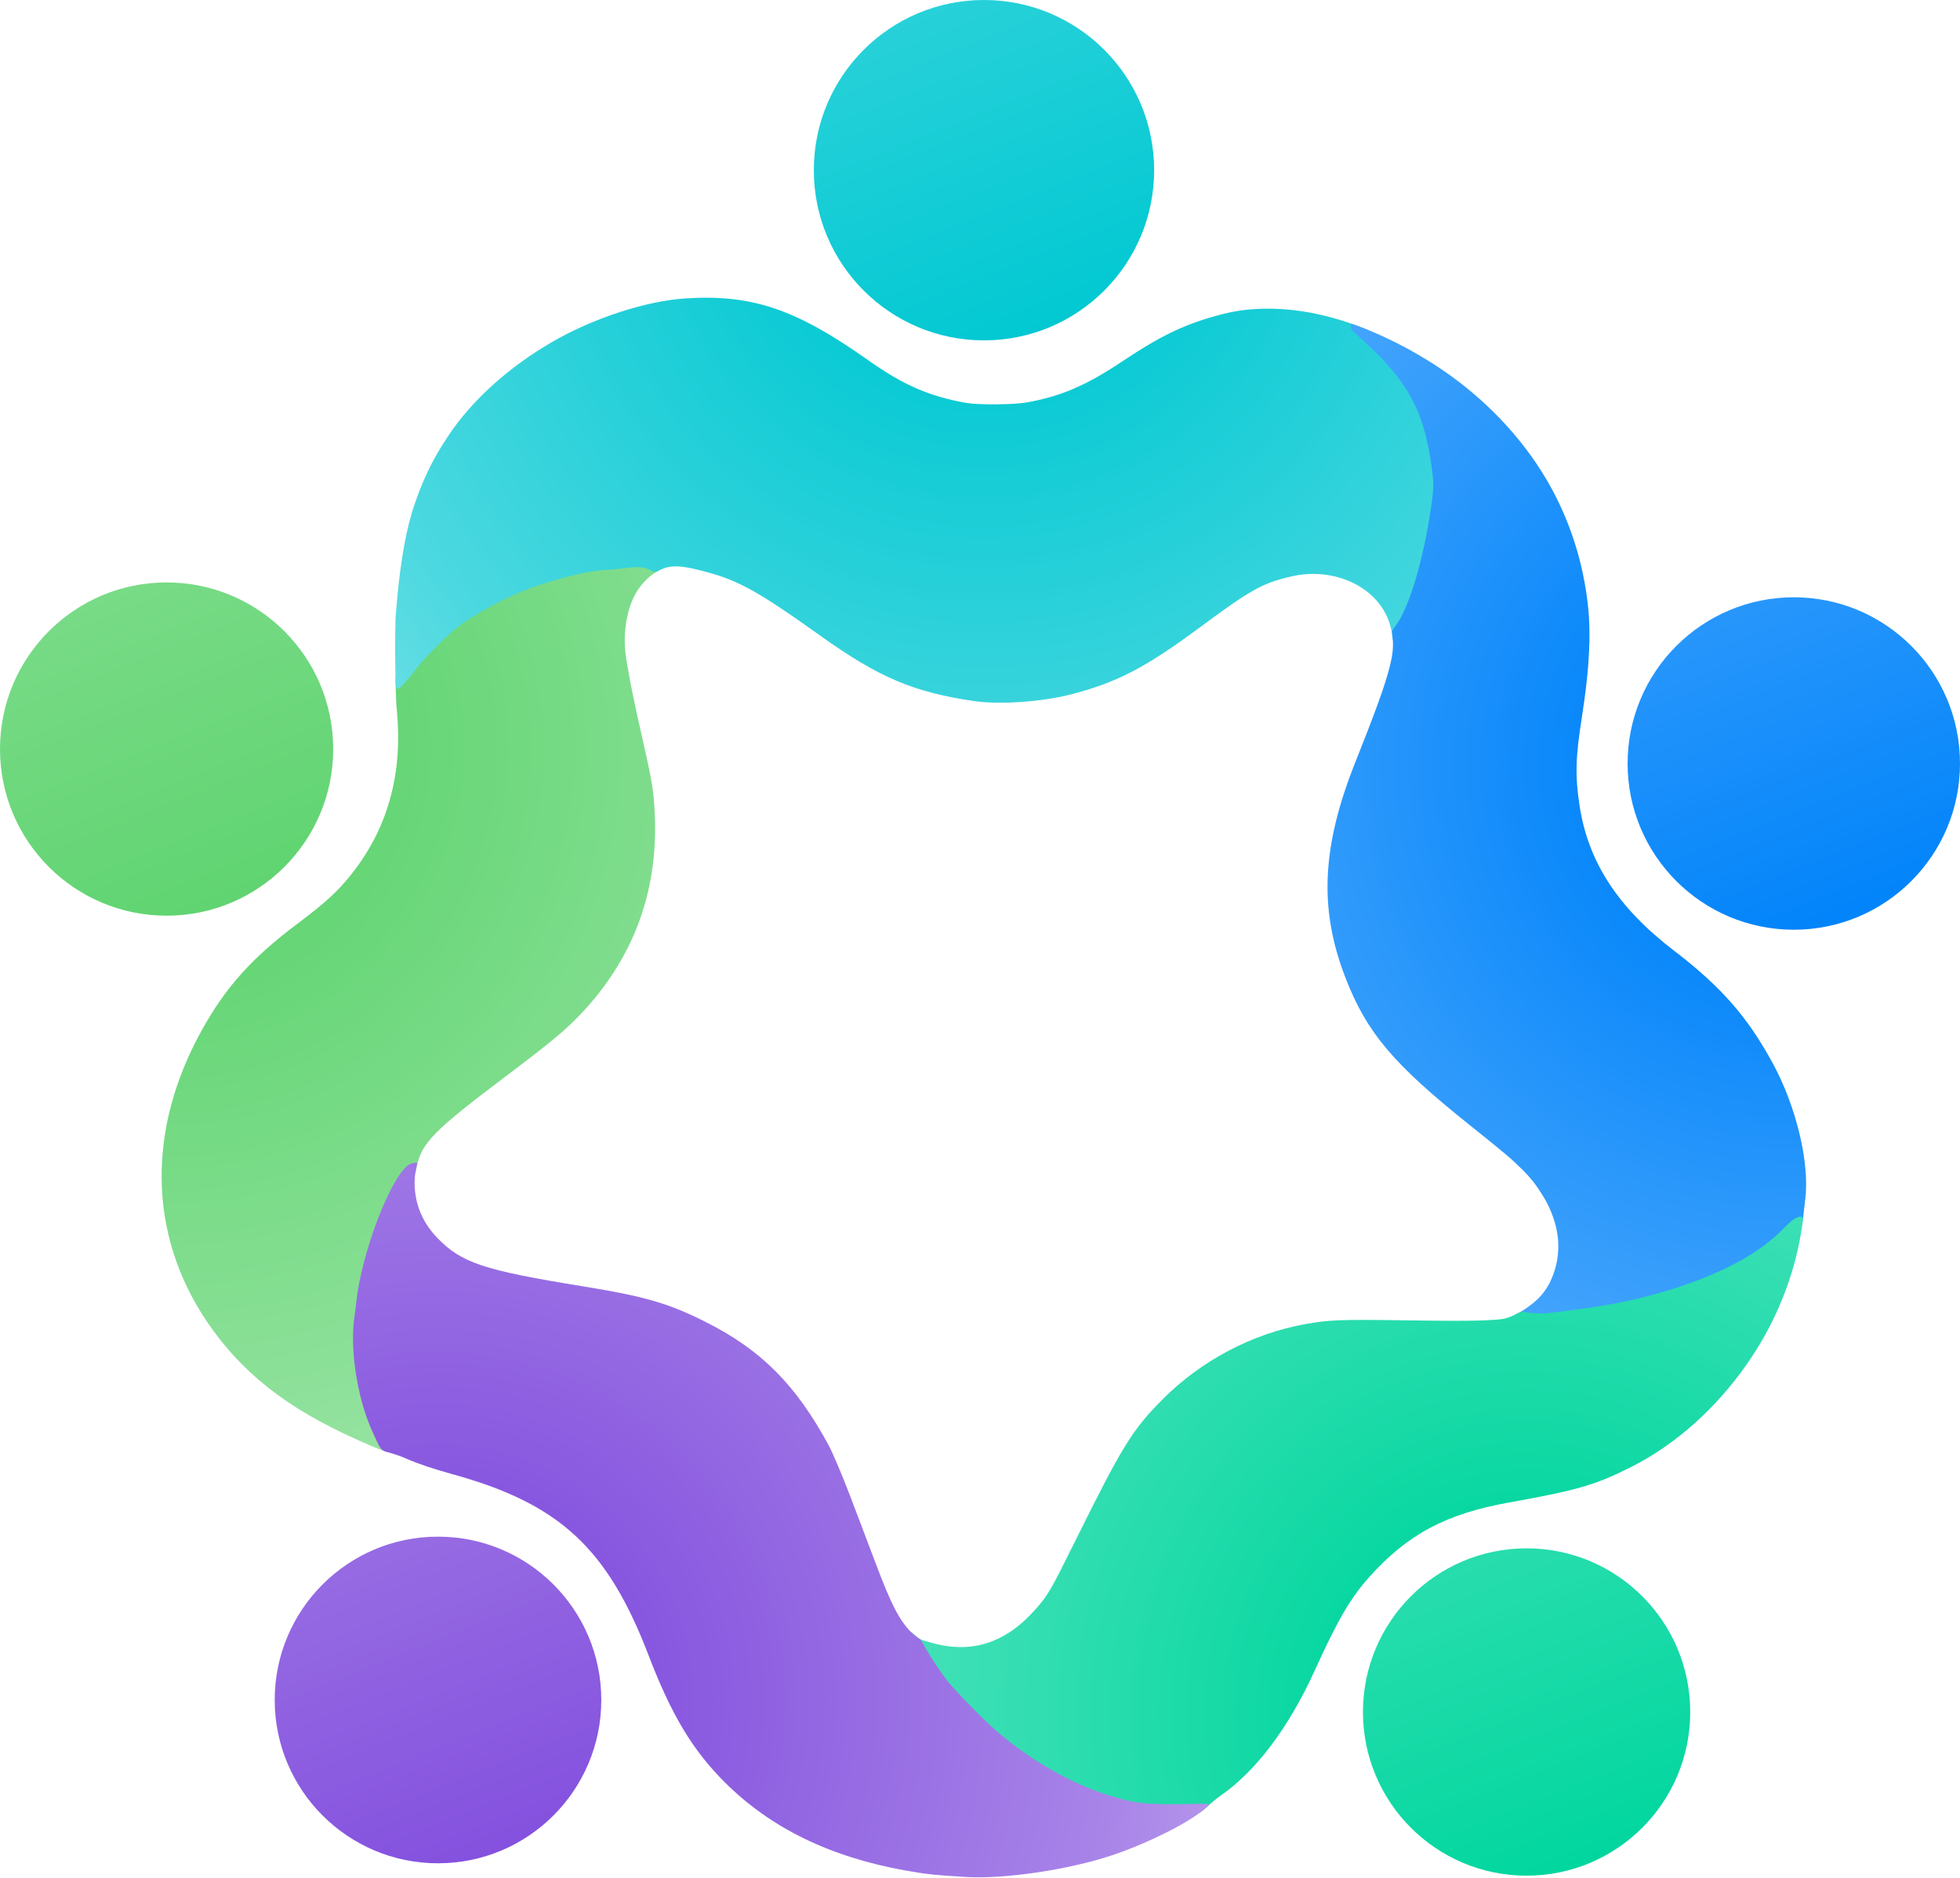
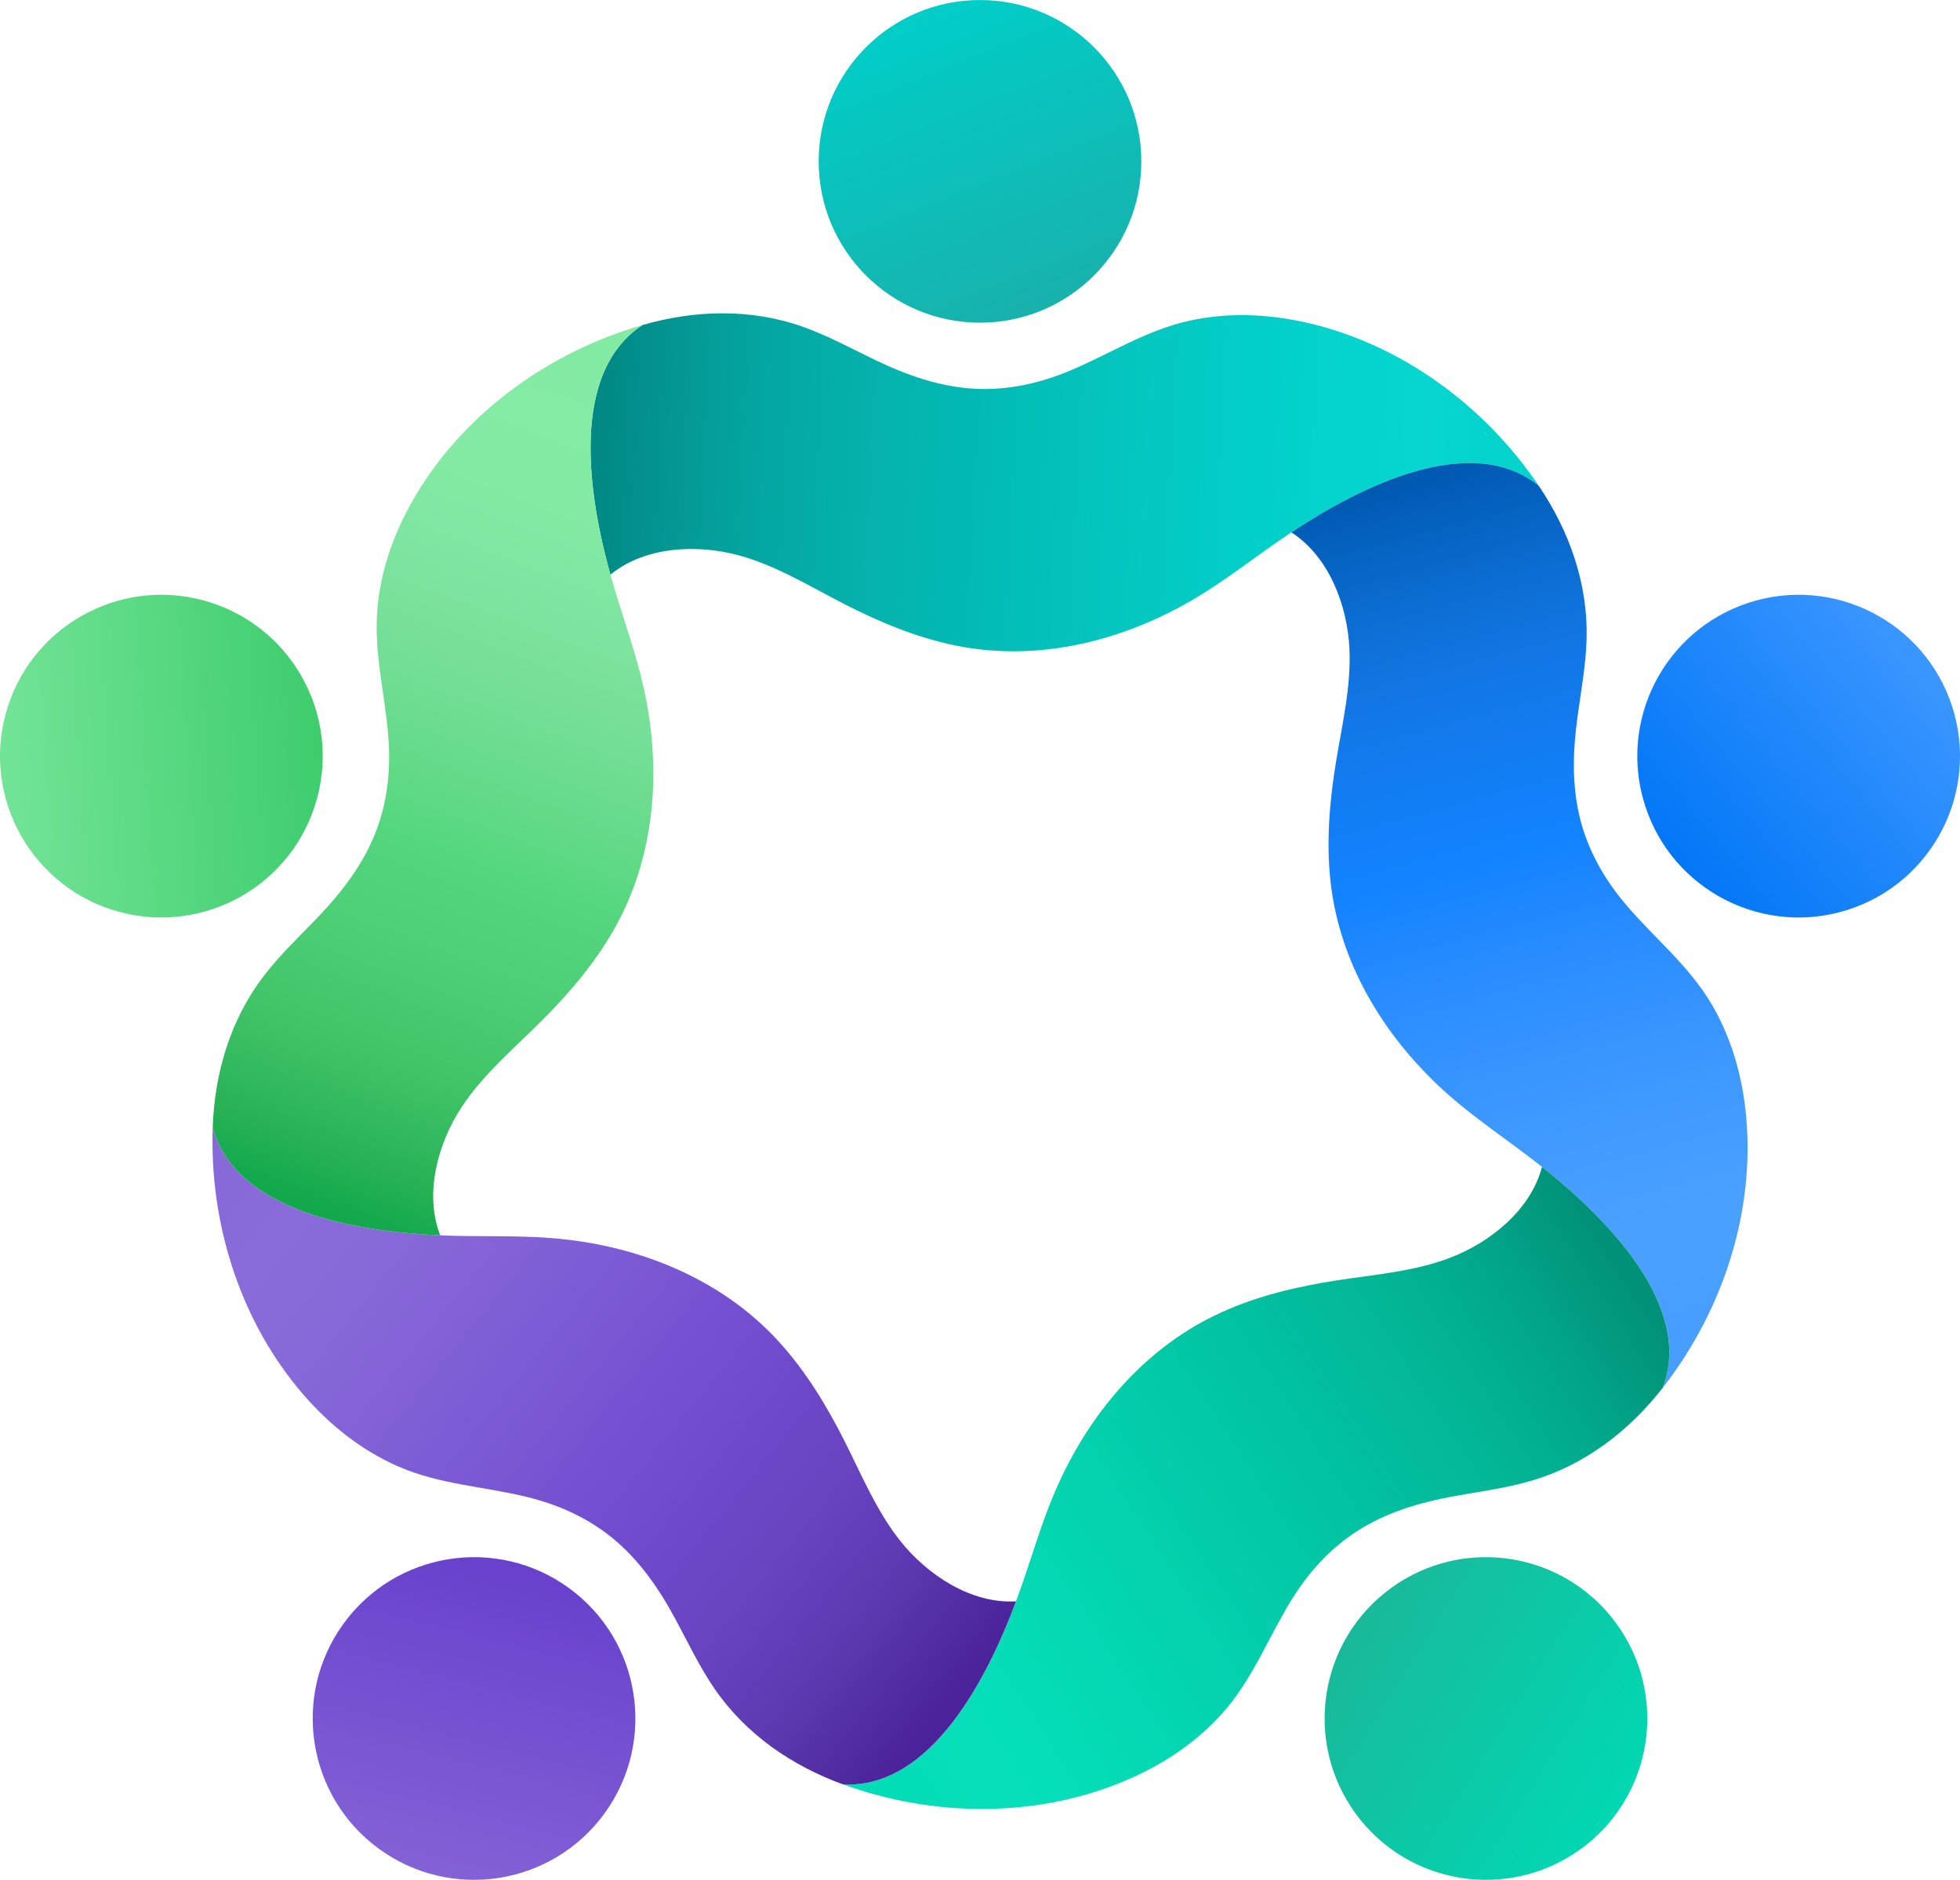
- <svg xmlns="http://www.w3.org/2000/svg" viewBox="8.46 9.17 682.37 653.47" width="682.37" height="653.47" role="img" aria-label="Balsm — five figures joined in a ring">
+ <svg xmlns="http://www.w3.org/2000/svg" viewBox="18.24 11.42 712.52 683.39" width="712.52" height="683.39" role="img" aria-labelledby="balsm-title balsm-desc">
  <defs>
-     <radialGradient id="f-emerald" gradientUnits="userSpaceOnUse" cx="66.46" cy="269.91" r="430">
-       <stop offset="0.12" stop-color="#5FD470" />
-       <stop offset="0.55" stop-color="#8FE19B" />
-       <stop offset="1" stop-color="#DCF6E0" />
-     </radialGradient>
-     <radialGradient id="f-teal" gradientUnits="userSpaceOnUse" cx="351.03" cy="68.41" r="430">
-       <stop offset="0.12" stop-color="#00C8D2" />
-       <stop offset="0.55" stop-color="#4CD8E0" />
-       <stop offset="1" stop-color="#C7F3F5" />
-     </radialGradient>
-     <radialGradient id="f-blue" gradientUnits="userSpaceOnUse" cx="632.97" cy="274.94" r="430">
-       <stop offset="0.12" stop-color="#0083FA" />
-       <stop offset="0.55" stop-color="#4CA8FC" />
-       <stop offset="1" stop-color="#C7E4FE" />
-     </radialGradient>
-     <radialGradient id="f-mint" gradientUnits="userSpaceOnUse" cx="539.94" cy="605.1" r="430">
-       <stop offset="0.12" stop-color="#00D69E" />
-       <stop offset="0.55" stop-color="#4CE2BB" />
-       <stop offset="1" stop-color="#C7F6EA" />
-     </radialGradient>
-     <radialGradient id="f-violet" gradientUnits="userSpaceOnUse" cx="160.95" cy="600.91" r="430">
-       <stop offset="0.12" stop-color="#8350DE" />
-       <stop offset="0.55" stop-color="#A884E8" />
-       <stop offset="1" stop-color="#E4D8F8" />
-     </radialGradient>
-     <linearGradient id="f-dot-emerald" gradientUnits="userSpaceOnUse" x1="43.3" y1="211.9" x2="89.7" y2="327.9">
-       <stop offset="0" stop-color="#79DB87" />
-       <stop offset="1" stop-color="#5FD470" />
+     <path id="ribbon" d="M251.822 129.569C225.217 146.988 232.086 191.44 240.141 220.338C252.798 209.967 271.894 209.174 287.05 213.373C300.471 217.091 312.46 224.481 324.756 230.808C337.68 237.458 351.179 243.121 365.484 246.059C394.382 251.995 424.073 245.073 449.488 230.795C463.111 223.142 474.772 213.522 487.682 204.952C512.676 188.361 552.83 168.092 577.618 188.012C557.997 158.993 527.883 136.68 493.532 128.783C479.521 125.562 464.884 124.891 450.776 127.98C434.357 131.575 421.266 140.456 406.004 146.658C395.45 150.947 384.177 153.332 372.75 152.747C359.914 152.09 347.874 147.808 336.387 142.279C327.657 138.077 319.135 133.397 309.972 130.166C291.124 123.52 270.874 124.083 251.822 129.569Z" />
+     <circle id="head" cx="374.5" cy="70.08" r="58.65" />
+     <linearGradient id="ribbon-axis" gradientUnits="userSpaceOnUse" x1="236.232" y1="170.556" x2="557.445" y2="187.401" />
+     <linearGradient id="gradient-aqua" gradientUnits="userSpaceOnUse" x1="236.232" y1="170.556" x2="557.445" y2="187.401">
+       <stop offset="0" stop-color="#018985" />
+       <stop offset="0.062" stop-color="#03938F" />
+       <stop offset="0.125" stop-color="#049E99" />
+       <stop offset="0.188" stop-color="#04A7A2" />
+       <stop offset="0.25" stop-color="#04ADA8" />
+       <stop offset="0.312" stop-color="#05B2AD" />
+       <stop offset="0.375" stop-color="#03B7B1" />
+       <stop offset="0.435" stop-color="#02BBB5" />
+       <stop offset="0.5" stop-color="#02C0B9" />
+       <stop offset="0.562" stop-color="#04C4BE" />
+       <stop offset="0.625" stop-color="#04C8C1" />
+       <stop offset="0.688" stop-color="#02CCC5" />
+       <stop offset="0.75" stop-color="#01CFC8" />
+       <stop offset="0.812" stop-color="#03D3CC" />
+       <stop offset="0.875" stop-color="#03D5CE" />
+       <stop offset="0.938" stop-color="#06D6CF" />
+       <stop offset="1" stop-color="#02D4CD" />
    </linearGradient>
-     <linearGradient id="f-dot-teal" gradientUnits="userSpaceOnUse" x1="327.3" y1="9.2" x2="374.7" y2="127.7">
-       <stop offset="0" stop-color="#29D1D9" />
-       <stop offset="1" stop-color="#00C8D2" />
+     <linearGradient id="gradient-blue" gradientUnits="userSpaceOnUse" x1="236.232" y1="170.556" x2="557.445" y2="187.401">
+       <stop offset="0" stop-color="#005AB3" />
+       <stop offset="0.062" stop-color="#0563C1" />
+       <stop offset="0.125" stop-color="#0B6CD0" />
+       <stop offset="0.188" stop-color="#1073DD" />
+       <stop offset="0.25" stop-color="#1278E8" />
+       <stop offset="0.312" stop-color="#127CF0" />
+       <stop offset="0.375" stop-color="#1280F8" />
+       <stop offset="0.435" stop-color="#1283FF" />
+       <stop offset="0.5" stop-color="#1F88FF" />
+       <stop offset="0.562" stop-color="#298DFF" />
+       <stop offset="0.625" stop-color="#3191FF" />
+       <stop offset="0.688" stop-color="#3996FF" />
+       <stop offset="0.75" stop-color="#3F9AFF" />
+       <stop offset="0.812" stop-color="#459DFF" />
+       <stop offset="0.875" stop-color="#4AA0FF" />
+       <stop offset="0.938" stop-color="#4AA0FF" />
+       <stop offset="1" stop-color="#479EFF" />
    </linearGradient>
-     <linearGradient id="f-dot-blue" gradientUnits="userSpaceOnUse" x1="609.8" y1="217.1" x2="656.1" y2="332.8">
-       <stop offset="0" stop-color="#2997FB" />
-       <stop offset="1" stop-color="#0083FA" />
+     <linearGradient id="gradient-emerald" gradientUnits="userSpaceOnUse" x1="236.232" y1="170.556" x2="557.445" y2="187.401">
+       <stop offset="0" stop-color="#009178" />
+       <stop offset="0.062" stop-color="#029B80" />
+       <stop offset="0.125" stop-color="#01A689" />
+       <stop offset="0.188" stop-color="#01AF91" />
+       <stop offset="0.25" stop-color="#02B696" />
+       <stop offset="0.312" stop-color="#03BB9B" />
+       <stop offset="0.375" stop-color="#01C09F" />
+       <stop offset="0.435" stop-color="#01C4A2" />
+       <stop offset="0.5" stop-color="#01C9A6" />
+       <stop offset="0.562" stop-color="#03CDAA" />
+       <stop offset="0.625" stop-color="#04D1AD" />
+       <stop offset="0.688" stop-color="#02D5B0" />
+       <stop offset="0.75" stop-color="#02D9B3" />
+       <stop offset="0.812" stop-color="#04DCB6" />
+       <stop offset="0.875" stop-color="#05DFB9" />
+       <stop offset="0.938" stop-color="#07DFB9" />
+       <stop offset="1" stop-color="#03DDB7" />
    </linearGradient>
-     <linearGradient id="f-dot-mint" gradientUnits="userSpaceOnUse" x1="517.2" y1="548.1" x2="562.7" y2="662.1">
-       <stop offset="0" stop-color="#29DDAE" />
-       <stop offset="1" stop-color="#00D69E" />
+     <linearGradient id="gradient-violet" gradientUnits="userSpaceOnUse" x1="236.232" y1="170.556" x2="557.445" y2="187.401">
+       <stop offset="0" stop-color="#4A2299" />
+       <stop offset="0.062" stop-color="#512CA2" />
+       <stop offset="0.125" stop-color="#5A37AD" />
+       <stop offset="0.188" stop-color="#613EB7" />
+       <stop offset="0.25" stop-color="#6643BF" />
+       <stop offset="0.312" stop-color="#6B47C5" />
+       <stop offset="0.375" stop-color="#6E4ACB" />
+       <stop offset="0.435" stop-color="#724DD0" />
+       <stop offset="0.5" stop-color="#7652D2" />
+       <stop offset="0.562" stop-color="#7957D3" />
+       <stop offset="0.625" stop-color="#7C5CD5" />
+       <stop offset="0.688" stop-color="#8060D5" />
+       <stop offset="0.75" stop-color="#8464D6" />
+       <stop offset="0.812" stop-color="#8668D8" />
+       <stop offset="0.875" stop-color="#886AD8" />
+       <stop offset="0.938" stop-color="#896BD9" />
+       <stop offset="1" stop-color="#8769D8" />
    </linearGradient>
-     <linearGradient id="f-dot-violet" gradientUnits="userSpaceOnUse" x1="138.2" y1="544.1" x2="183.7" y2="657.8">
-       <stop offset="0" stop-color="#976CE3" />
-       <stop offset="1" stop-color="#8350DE" />
+     <linearGradient id="gradient-mint" gradientUnits="userSpaceOnUse" x1="236.232" y1="170.556" x2="557.445" y2="187.401">
+       <stop offset="0" stop-color="#12A84C" />
+       <stop offset="0.062" stop-color="#26B155" />
+       <stop offset="0.125" stop-color="#35BB5F" />
+       <stop offset="0.188" stop-color="#40C468" />
+       <stop offset="0.25" stop-color="#47CA6F" />
+       <stop offset="0.312" stop-color="#4CCF75" />
+       <stop offset="0.375" stop-color="#51D37B" />
+       <stop offset="0.435" stop-color="#55D77F" />
+       <stop offset="0.5" stop-color="#62DA88" />
+       <stop offset="0.562" stop-color="#6CDC90" />
+       <stop offset="0.625" stop-color="#74DF97" />
+       <stop offset="0.688" stop-color="#7AE29B" />
+       <stop offset="0.75" stop-color="#7EE6A0" />
+       <stop offset="0.812" stop-color="#81E9A2" />
+       <stop offset="0.875" stop-color="#83EBA4" />
+       <stop offset="0.938" stop-color="#84ECA5" />
+       <stop offset="1" stop-color="#82EAA3" />
    </linearGradient>
-     <clipPath id="ring-clip">
-       <path d="M247.38,113.02 C216.76,114.92 181.30,135.47 164.36,161.12 C152.92,178.46 148.55,193.47 146.23,223.35 C145.81,228.72 146.07,251.25 146.61,256.75 C148.77,278.60 143.36,297.79 130.55,313.78 C125.91,319.57 121.52,323.59 112.13,330.62 C96.32,342.45 87.18,352.59 78.85,367.52 C59.57,402.08 60.06,438.58 80.20,468.76 C92.08,486.56 108.33,499.45 132.38,510.14 C140.82,513.89 141.48,514.16 144.33,514.91 C145.73,515.27 148.28,516.19 150.00,516.94 C154.16,518.75 159.19,520.44 165.85,522.28 C203.22,532.57 219.93,547.99 234.26,585.37 C242.18,606.05 249.54,618.32 260.74,629.51 C276.66,645.41 297.32,655.52 323.50,660.23 C330.69,661.53 333.38,661.82 344.50,662.51 C357.97,663.34 380.11,660.09 395.38,655.05 C408.87,650.60 423.66,643.01 429.12,637.73 C430.23,636.67 432.15,635.09 433.42,634.21 C445.81,625.61 457.15,610.51 466.25,590.50 C474.22,572.97 478.62,565.44 485.16,558.12 C498.45,543.27 511.94,536.08 533.88,532.16 C557.58,527.92 564.05,526.04 576.50,519.73 C608.42,503.56 632.25,468.97 636.23,433.00 C636.51,430.45 636.86,427.42 637.00,426.25 C638.48,413.67 633.75,394.16 625.57,379.13 C616.79,363.03 607.60,352.57 591.08,339.93 C571.78,325.16 561.36,309.15 558.40,289.72 C556.81,279.30 556.96,273.03 559.12,259.25 C561.93,241.36 562.51,230.07 561.18,218.87 C556.75,181.54 534.49,150.14 498.63,130.62 C475.44,118.00 452.89,113.70 434.50,118.40 C421.37,121.76 413.18,125.62 398.82,135.20 C386.48,143.43 377.56,147.22 365.63,149.30 C361.25,150.06 348.92,150.14 344.88,149.42 C332.00,147.15 322.91,143.19 310.61,134.48 C285.60,116.78 270.34,111.60 247.38,113.02 M250.75,207.34 C264.66,210.63 271.02,214.03 294.12,230.50 C314.39,244.96 326.39,250.07 347.38,253.18 C356.63,254.54 371.60,253.48 382.00,250.71 C397.60,246.56 407.45,241.41 425.75,227.87 C443.93,214.41 447.88,212.19 457.88,209.85 C473.38,206.22 488.91,213.90 492.48,226.96 C494.86,235.66 493.22,242.05 480.28,274.57 C468.58,303.98 467.61,325.65 476.91,349.59 C484.28,368.55 493.44,379.44 519.75,400.49 C532.85,410.97 535.03,412.82 538.50,416.40 C550.66,428.98 554.11,443.04 548.08,455.48 C545.42,460.97 538.61,466.46 532.38,468.14 C529.67,468.87 518.20,469.06 496.88,468.75 C475.35,468.44 471.14,468.60 463.12,470.03 C444.46,473.36 426.67,482.73 413.12,496.36 C402.70,506.84 399.17,512.55 383.24,544.69 C374.24,562.86 373.36,564.37 369.04,569.27 C358.57,581.13 346.77,584.95 332.75,580.99 C328.66,579.83 328.57,579.78 326.04,577.53 C321.86,573.80 318.77,567.90 313.15,552.88 C311.40,548.20 309.14,542.24 308.13,539.62 C307.12,537.01 305.43,532.57 304.37,529.75 C302.04,523.55 298.34,514.82 296.95,512.25 C285.54,491.18 273.54,479.12 254.26,469.39 C241.27,462.83 232.96,460.42 211.13,456.88 C176.63,451.28 169.06,448.75 160.61,439.97 C154.01,433.12 151.47,424.15 153.56,415.10 C155.50,406.75 159.51,402.70 184.63,383.75 C199.65,372.43 205.08,367.94 210.01,362.82 C229.51,342.57 238.27,318.12 236.25,289.62 C235.77,282.92 235.28,280.18 231.72,264.50 C227.26,244.84 225.84,236.32 226.08,230.50 C226.45,221.23 229.26,214.44 234.55,209.99 C239.14,206.14 243.00,205.51 250.75,207.34" id="ring-clip-path" />
-     </clipPath>
+     <linearGradient id="head-axis" gradientUnits="userSpaceOnUse" x1="351.036" y1="11.420" x2="397.964" y2="128.740" />
+     <linearGradient id="head-aqua" gradientUnits="userSpaceOnUse" x1="351.036" y1="11.420" x2="397.964" y2="128.740">
+       <stop offset="0" stop-color="#00CFC9" />
+       <stop offset="1" stop-color="#19B0AB" />
+     </linearGradient>
+     <linearGradient id="head-blue" gradientUnits="userSpaceOnUse" x1="351.036" y1="11.420" x2="397.964" y2="128.740">
+       <stop offset="0" stop-color="#3D98FF" />
+       <stop offset="1" stop-color="#0076F6" />
+     </linearGradient>
+     <linearGradient id="head-emerald" gradientUnits="userSpaceOnUse" x1="351.036" y1="11.420" x2="397.964" y2="128.740">
+       <stop offset="0" stop-color="#00D9B3" />
+       <stop offset="1" stop-color="#19B899" />
+     </linearGradient>
+     <linearGradient id="head-violet" gradientUnits="userSpaceOnUse" x1="351.036" y1="11.420" x2="397.964" y2="128.740">
+       <stop offset="0" stop-color="#8463D6" />
+       <stop offset="1" stop-color="#673FCC" />
+     </linearGradient>
+     <linearGradient id="head-mint" gradientUnits="userSpaceOnUse" x1="351.036" y1="11.420" x2="397.964" y2="128.740">
+       <stop offset="0" stop-color="#75E598" />
+       <stop offset="1" stop-color="#3CCC6C" />
+     </linearGradient>
  </defs>
-   <g id="ring" clip-path="url(#ring-clip)">
-     <path id="ring-left" fill="url(#f-emerald)" d="M223.25,203.90 C222.08,204.09 219.27,204.35 217.00,204.49 C210.98,204.83 203.88,206.41 193.62,209.68 C184.99,212.42 175.26,217.28 166.25,223.34 C161.65,226.44 152.91,235.41 147.14,242.97 C145.77,244.76 145.71,246.34 146.64,256.62 C148.66,279.02 143.38,297.77 130.55,313.79 C125.91,319.58 121.52,323.59 112.12,330.62 C96.32,342.45 87.17,352.59 78.85,367.52 C59.57,402.08 60.05,438.58 80.20,468.76 C92.29,486.88 108.27,499.43 133.47,510.62 C146.61,516.45 146.80,516.40 142.94,508.34 C137.96,497.98 136.80,494.18 135.24,483.18 C134.42,477.36 134.32,474.11 134.86,470.50 C135.06,469.19 135.35,466.89 135.51,465.38 C137.07,450.47 145.83,425.88 151.96,419.19 C152.84,418.23 153.00,417.85 153.51,415.40 C155.28,406.95 159.32,402.84 184.63,383.75 C199.65,372.43 205.08,367.94 210.01,362.82 C229.51,342.57 238.27,318.12 236.25,289.62 C235.77,282.92 235.28,280.18 231.72,264.50 C229.34,254.03 226.66,240.45 226.23,236.75 C224.73,223.68 229.55,211.79 238.00,207.71 C243.66,204.99 233.15,202.27 223.25,203.90" />
-     <path id="ring-top" fill="url(#f-teal)" d="M247.38,113.02 C233.36,113.89 214.77,119.97 200.31,128.41 C177.90,141.49 163.36,157.75 154.78,179.31 C150.03,191.25 147.96,201.84 146.25,223.00 C146.12,224.58 146.01,231.02 146.00,237.31 C146.00,251.96 145.59,251.68 153.22,242.12 C157.37,236.92 165.66,228.75 169.25,226.34 C178.27,220.28 187.99,215.42 196.62,212.68 C206.78,209.44 214.03,207.82 219.75,207.51 C221.88,207.40 224.97,207.10 226.61,206.86 C230.38,206.30 233.03,206.57 235.15,207.72 C236.51,208.46 236.51,208.46 237.94,207.73 C241.43,205.96 244.47,205.87 250.75,207.34 C264.63,210.61 271.02,214.02 294.12,230.50 C314.39,244.96 326.39,250.07 347.38,253.18 C356.63,254.54 371.60,253.48 382.00,250.71 C397.60,246.56 407.45,241.41 425.75,227.87 C443.93,214.41 447.88,212.19 457.88,209.85 C472.84,206.35 487.96,213.38 492.09,225.75 C492.64,227.41 492.83,228.27 493.39,231.69 C493.78,234.08 497.30,231.06 499.75,226.23 C502.22,221.39 507.06,204.92 508.49,196.55 C511.14,181.00 511.15,172.92 508.53,160.24 C507.26,154.10 503.68,145.60 500.07,140.12 C495.98,133.92 487.41,125.13 484.13,123.76 C467.34,116.75 448.79,114.75 434.50,118.40 C421.37,121.76 413.18,125.62 398.82,135.20 C386.48,143.43 377.56,147.22 365.63,149.30 C361.25,150.06 348.92,150.14 344.88,149.42 C332.00,147.15 322.91,143.19 310.61,134.48 C285.60,116.78 270.34,111.60 247.38,113.02" />
-     <path id="ring-right" fill="url(#f-blue)" d="M478.76,122.79 C478.76,123.85 478.82,123.92 481.57,126.36 C498.10,141.03 504.00,151.45 506.76,170.83 C507.68,177.33 507.68,178.67 506.75,185.29 C504.14,203.66 499.08,220.70 494.37,226.96 C492.98,228.81 492.98,228.81 493.29,231.24 C494.10,237.77 491.58,246.17 480.28,274.57 C468.58,303.98 467.61,325.65 476.91,349.59 C484.28,368.55 493.44,379.44 519.75,400.49 C537.83,414.95 541.03,418.03 545.55,425.30 C551.71,435.22 552.64,446.08 548.12,455.40 C545.99,459.81 542.56,463.17 537.28,466.01 C534.47,467.53 534.16,468.03 535.62,468.64 C537.85,469.57 547.73,469.72 553.50,468.92 C555.08,468.69 558.57,468.22 561.25,467.87 C574.39,466.12 584.65,463.86 595.38,460.33 C612.51,454.70 623.92,448.34 632.68,439.55 C635.84,436.37 635.84,436.37 636.28,432.50 C636.52,430.37 636.83,427.61 636.98,426.37 C638.48,413.67 633.79,394.23 625.56,379.13 C616.79,363.03 607.59,352.57 591.07,339.93 C571.78,325.16 561.36,309.15 558.40,289.72 C556.81,279.30 556.96,273.03 559.12,259.25 C563.50,231.36 562.69,215.65 555.83,195.50 C545.08,163.94 518.43,137.41 483.50,123.50 C478.33,121.45 478.75,121.51 478.76,122.79" />
-     <path id="ring-lower-right" fill="url(#f-mint)" d="M633.12,433.48 C632.44,433.87 630.70,435.43 629.25,436.92 C621.41,445.06 609.26,451.78 592.38,457.33 C580.47,461.25 568.72,463.69 552.62,465.62 C550.84,465.83 548.50,466.12 547.42,466.26 C545.38,466.53 540.13,466.23 538.93,465.77 C538.43,465.58 537.90,465.74 536.10,466.64 C531.42,468.95 526.94,469.19 496.88,468.75 C475.35,468.44 471.14,468.60 463.12,470.03 C444.46,473.36 426.67,482.73 413.12,496.36 C402.70,506.84 399.17,512.55 383.24,544.69 C374.24,562.86 373.36,564.37 369.04,569.27 C358.58,581.13 346.75,584.95 332.76,580.99 C328.53,579.79 328.69,579.86 326.83,578.23 C325.38,576.96 325.38,576.96 325.30,578.37 C325.15,581.25 326.71,584.78 330.87,591.00 C334.84,596.91 335.57,597.82 341.26,603.85 C356.42,619.92 372.52,630.79 389.63,636.49 C399.46,639.76 404.14,640.40 417.63,640.31 C426.98,640.25 426.38,640.38 428.97,637.88 C430.16,636.75 432.16,635.10 433.42,634.22 C445.84,625.58 457.15,610.51 466.25,590.50 C474.22,572.97 478.62,565.44 485.16,558.13 C498.45,543.27 511.94,536.08 533.88,532.16 C557.58,527.93 564.05,526.04 576.50,519.73 C607.89,503.83 632.26,468.86 636.13,434.19 C636.32,432.43 635.34,432.20 633.13,433.48" />
-     <path id="ring-lower-left" fill="url(#f-violet)" d="M150.46,414.82 C144.09,419.69 134.25,445.73 132.50,462.38 C132.35,463.89 132.06,466.19 131.86,467.50 C130.20,478.50 132.78,495.52 137.79,506.75 C141.14,514.26 140.94,514.00 144.25,514.90 C145.83,515.32 148.47,516.26 150.12,516.99 C154.14,518.74 159.22,520.45 165.85,522.28 C203.22,532.57 219.93,547.99 234.25,585.38 C242.18,606.05 249.54,618.32 260.74,629.51 C276.66,645.41 297.32,655.53 323.50,660.24 C330.69,661.53 333.38,661.82 344.50,662.51 C357.97,663.34 380.11,660.10 395.38,655.06 C408.36,650.77 424.54,642.53 428.88,638.00 C429.88,636.96 429.88,636.96 422.00,637.12 C407.19,637.44 402.86,636.90 392.62,633.49 C379.38,629.08 364.79,620.30 353.24,609.79 C349.06,605.99 339.91,596.45 337.88,593.77 C335.62,590.78 331.13,583.91 330.17,581.96 C329.62,580.84 328.95,579.86 328.55,579.60 C323.08,576.07 319.50,569.84 313.15,552.87 C311.40,548.20 309.14,542.24 308.13,539.62 C307.12,537.01 305.43,532.57 304.37,529.75 C302.04,523.55 298.34,514.82 296.95,512.25 C285.54,491.17 273.54,479.12 254.26,469.39 C241.27,462.83 232.96,460.42 211.13,456.87 C176.63,451.28 169.06,448.74 160.61,439.97 C154.33,433.45 151.52,424.20 153.34,416.04 C153.57,415.04 153.75,414.17 153.75,414.11 C153.75,413.59 151.41,414.10 150.46,414.82" />
+   <g id="ring">
+     <use href="#ribbon" fill="url(#gradient-aqua)" />
+     <use href="#ribbon" transform="rotate(72 374.5 383)" fill="url(#gradient-blue)" />
+     <use href="#ribbon" transform="rotate(144 374.5 383)" fill="url(#gradient-emerald)" />
+     <use href="#ribbon" transform="rotate(216 374.5 383)" fill="url(#gradient-violet)" />
+     <use href="#ribbon" transform="rotate(288 374.5 383)" fill="url(#gradient-mint)" />
  </g>
-   <g id="dots">
-     <circle id="dot-left" fill="url(#f-dot-emerald)" cx="66.46" cy="269.91" r="58.0" />
-     <circle id="dot-top" fill="url(#f-dot-teal)" cx="351.03" cy="68.41" r="59.24" />
-     <circle id="dot-right" fill="url(#f-dot-blue)" cx="632.97" cy="274.94" r="57.86" />
-     <circle id="dot-lower-right" fill="url(#f-dot-mint)" cx="539.94" cy="605.1" r="56.97" />
-     <circle id="dot-lower-left" fill="url(#f-dot-violet)" cx="160.95" cy="600.91" r="56.85" />
+   <g id="heads">
+     <use href="#head" fill="url(#head-aqua)" />
+     <use href="#head" transform="rotate(72 374.5 383)" fill="url(#head-blue)" />
+     <use href="#head" transform="rotate(144 374.5 383)" fill="url(#head-emerald)" />
+     <use href="#head" transform="rotate(216 374.5 383)" fill="url(#head-violet)" />
+     <use href="#head" transform="rotate(288 374.5 383)" fill="url(#head-mint)" />
  </g>
</svg>
